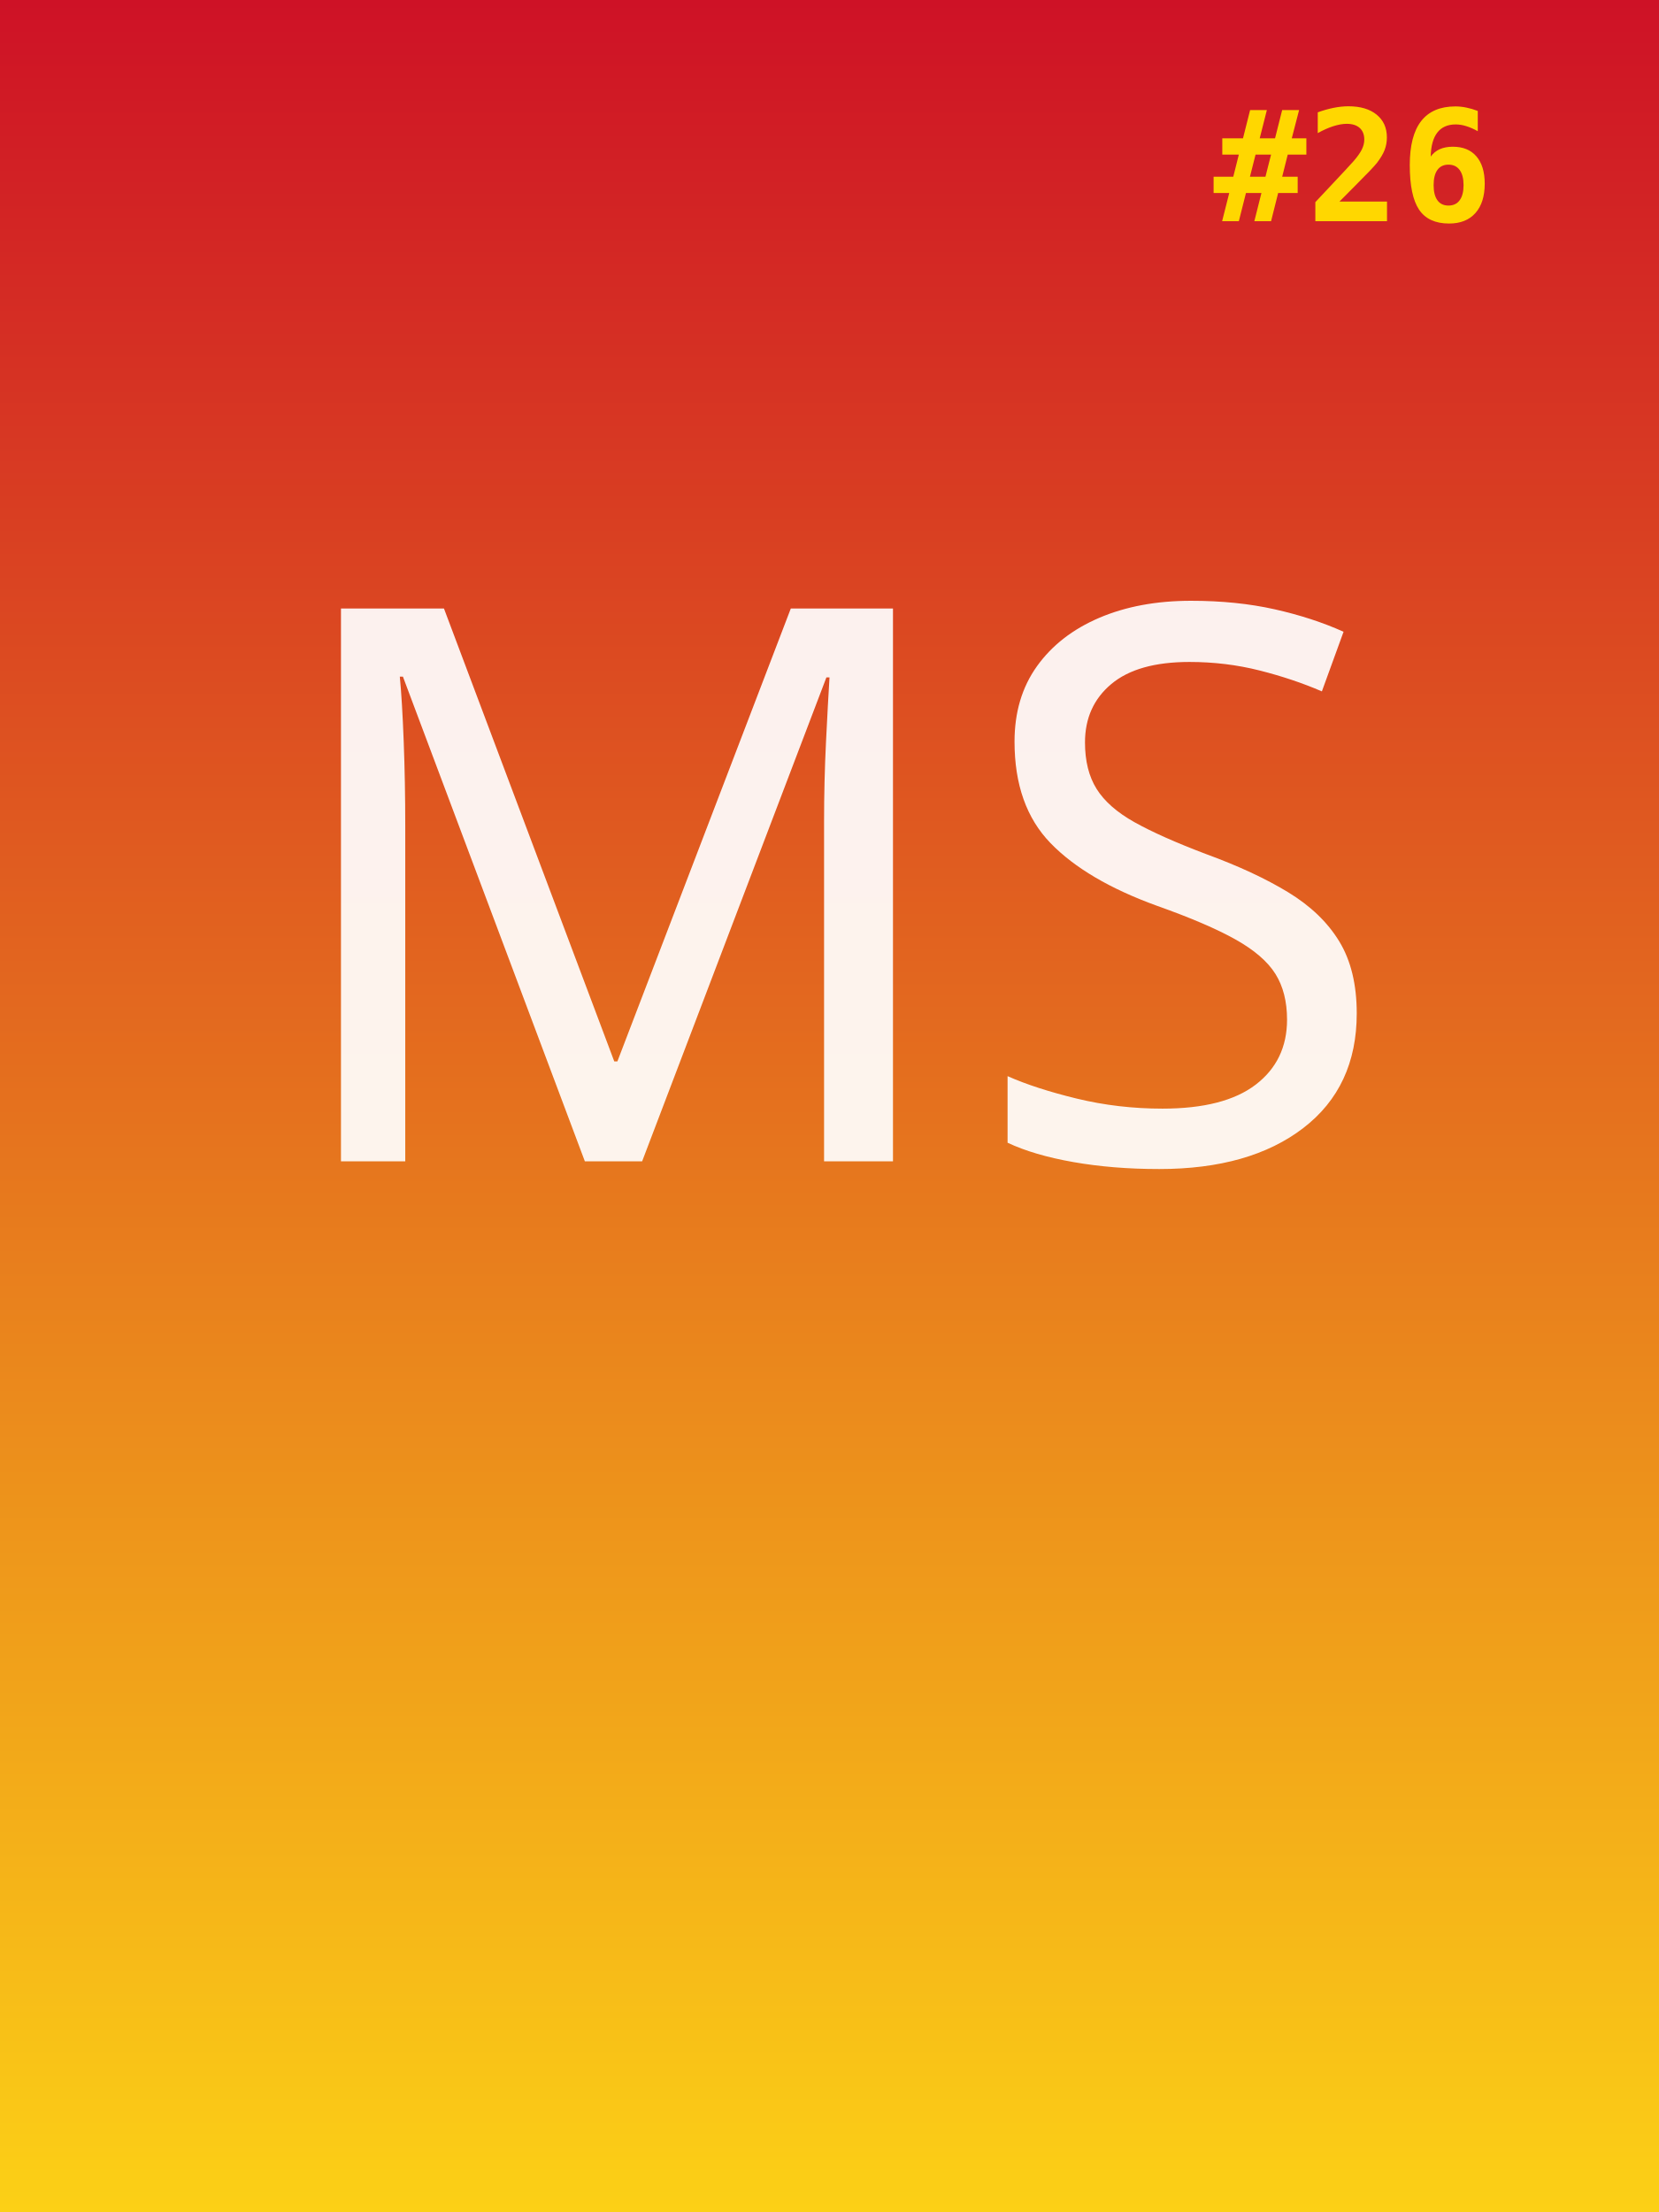
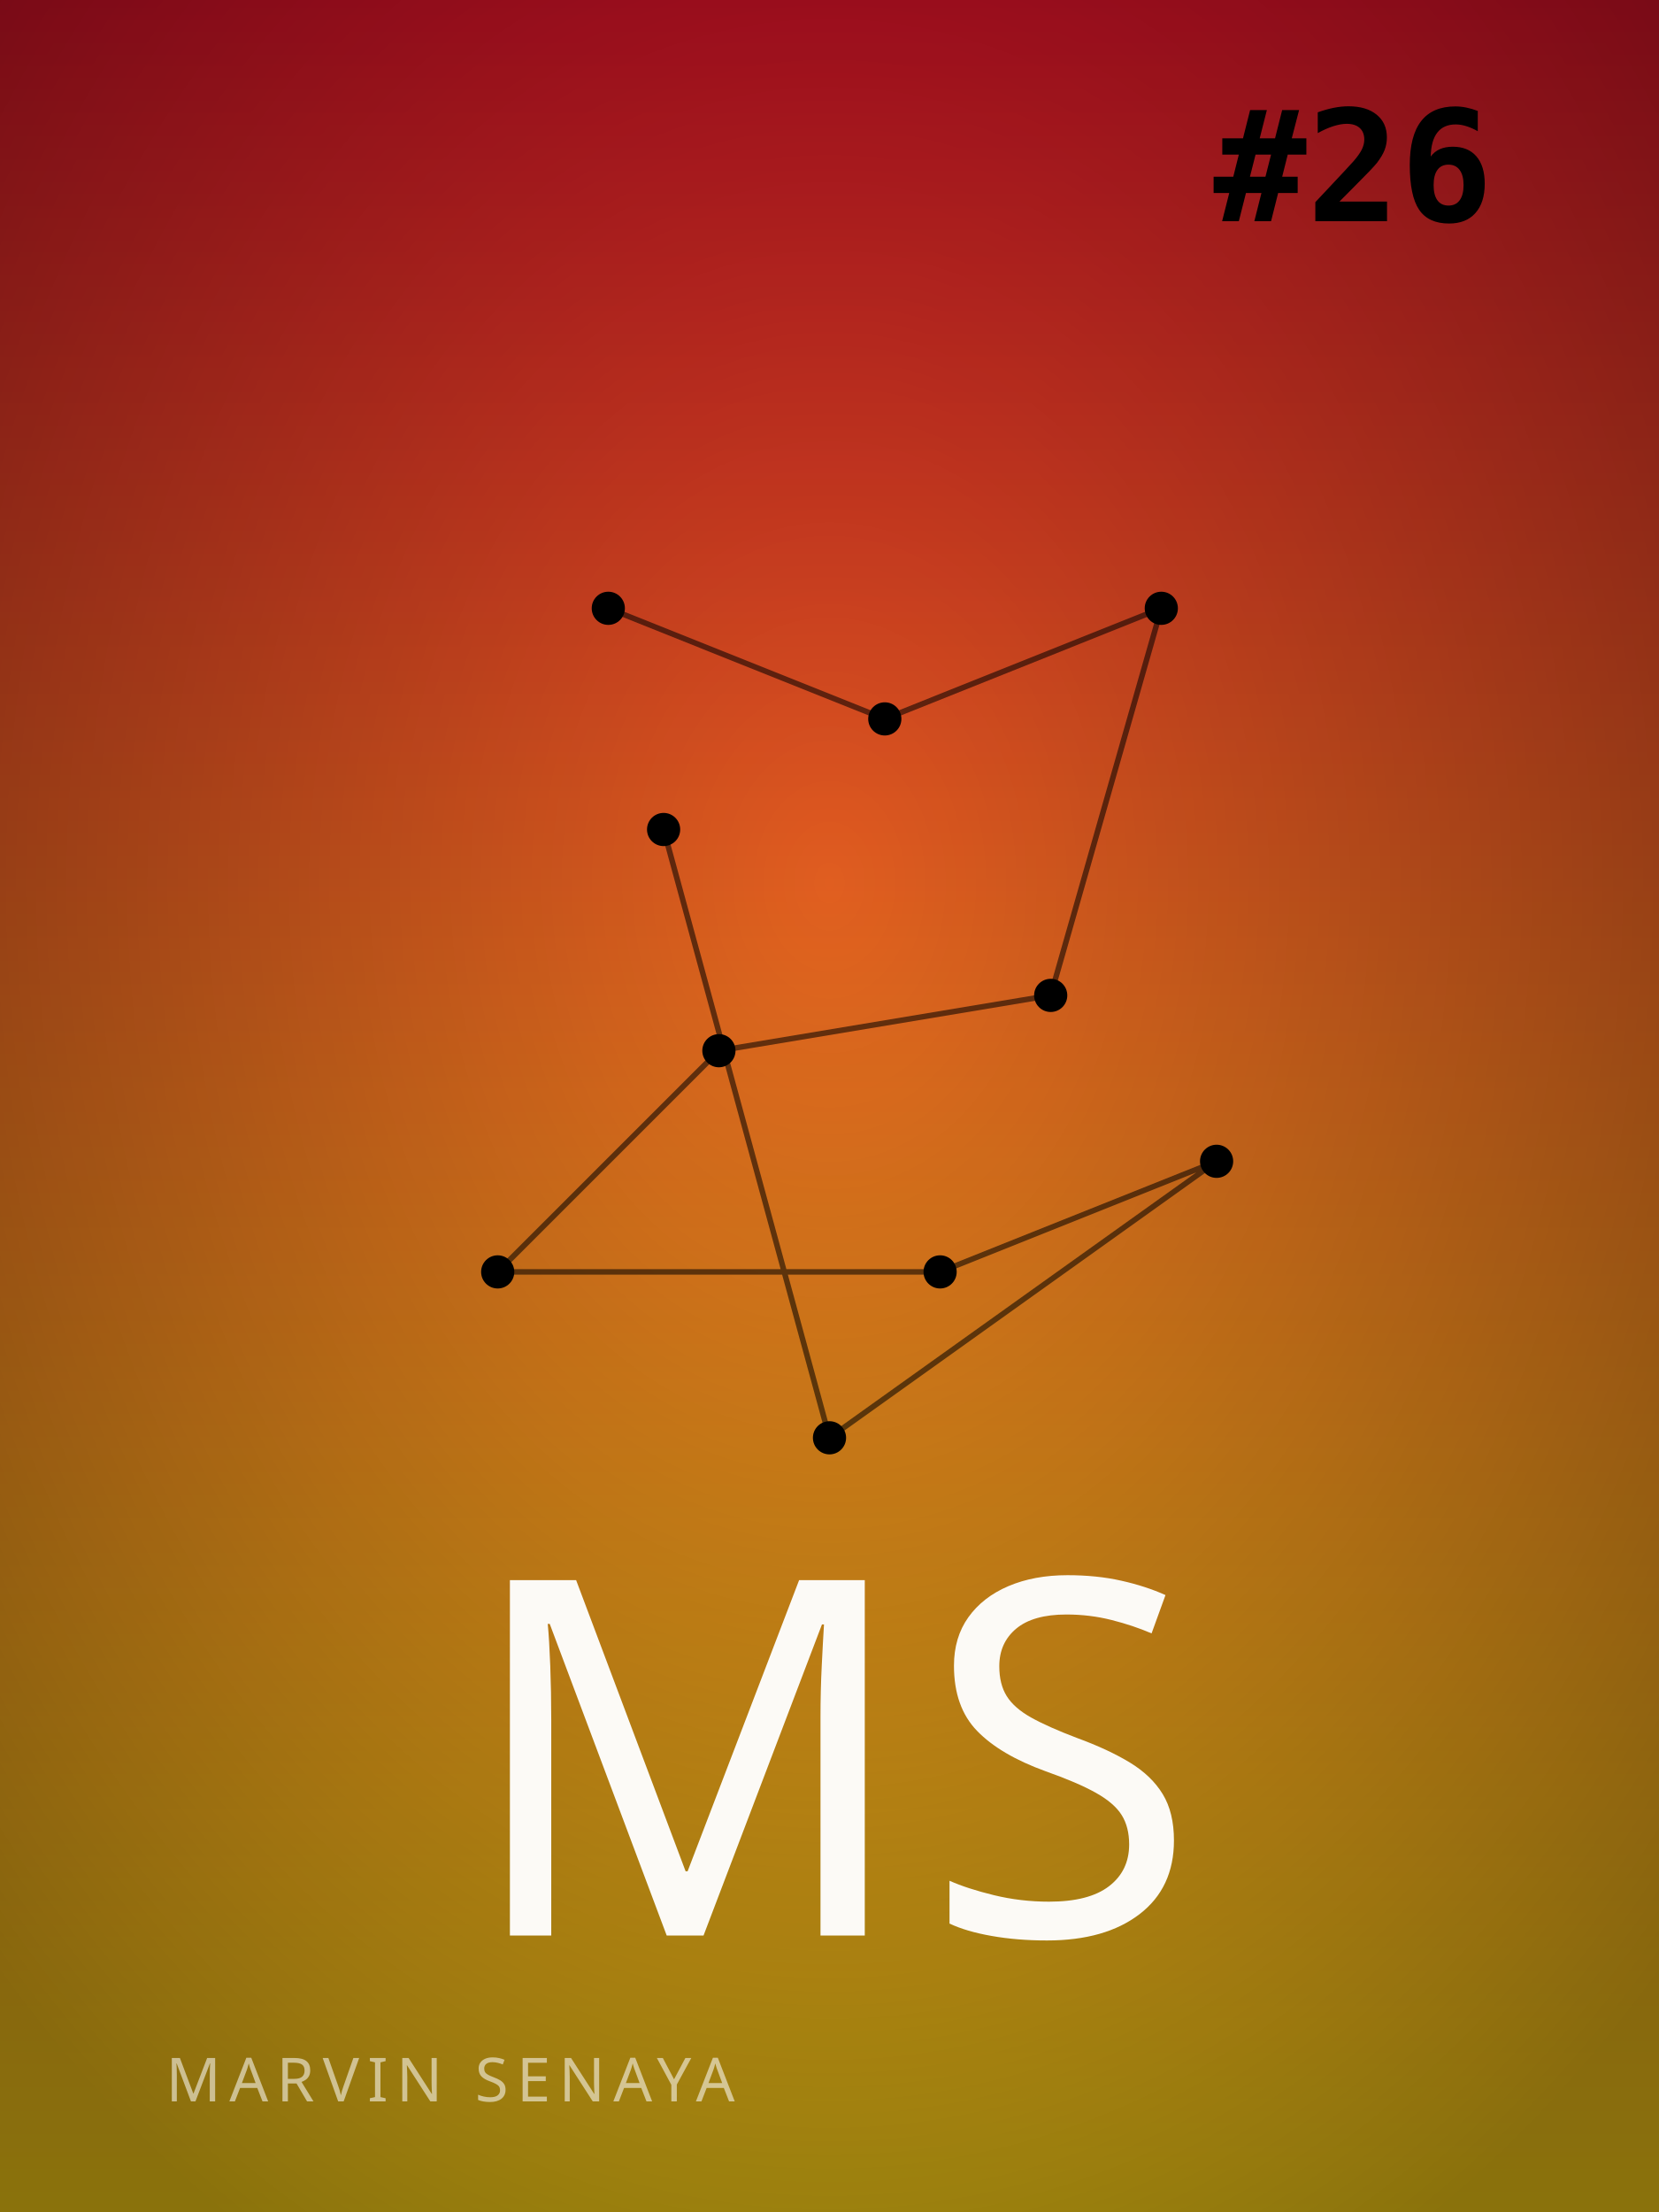
<svg xmlns="http://www.w3.org/2000/svg" viewBox="0 0 600 800" role="img" aria-labelledby="t">
  <defs>
-     <linearGradient id="g" x1="0" y1="0" x2="0" y2="1">
+     <linearGradient id="bg" x1="0" y1="0" x2="0" y2="1">
      <stop offset="0%" stop-color="#CE1126" />
      <stop offset="100%" stop-color="#FCD116" />
    </linearGradient>
+     <radialGradient id="vignette" cx="0.5" cy="0.4" r="0.7">
+       <stop offset="0%" stop-color="transparent" />
+       <stop offset="100%" stop-color="rgba(0,0,0,0.45)" />
+     </radialGradient>
  </defs>
-   <rect width="600" height="800" fill="url(#g)" />
-   <text x="300" y="420" text-anchor="middle" font-family="Anton, Impact, sans-serif" font-size="280" fill="#fff" opacity="0.92">MS</text>
-   <text x="540" y="80" text-anchor="end" font-family="JetBrains Mono, monospace" font-size="56" fill="#FFD700" font-weight="700">#26</text>
+   <rect width="600" height="800" fill="url(#bg)" />
+   <g>
+     <circle cx="220" cy="220" r="6" fill="#000000" />
+     <circle cx="320" cy="260" r="6" fill="#000000" />
+     <circle cx="420" cy="220" r="6" fill="#000000" />
+     <circle cx="380" cy="360" r="6" fill="#000000" />
+     <circle cx="260" cy="380" r="6" fill="#000000" />
+     <circle cx="180" cy="460" r="6" fill="#000000" />
+     <circle cx="340" cy="460" r="6" fill="#000000" />
+     <circle cx="440" cy="420" r="6" fill="#000000" />
+     <circle cx="300" cy="520" r="6" fill="#000000" />
+     <circle cx="240" cy="300" r="6" fill="#000000" />
+     <polyline points="220,220 320,260 420,220 380,360 260,380 180,460 340,460 440,420 300,520 240,300" fill="none" stroke="#000000" stroke-width="2" opacity="0.55" />
+   </g>
+   <rect width="600" height="800" fill="url(#vignette)" />
+   <text x="300" y="700" text-anchor="middle" font-family="Anton, Impact, sans-serif" font-size="180" fill="#fff" opacity="0.96" letter-spacing="4">MS</text>
+   <text x="540" y="80" text-anchor="end" font-family="JetBrains Mono, monospace" font-size="56" fill="#000000" font-weight="700">#26</text>
+   <text x="60" y="760" font-family="Anton, Impact, sans-serif" font-size="22" fill="#fff" opacity="0.55" letter-spacing="3">MARVIN SENAYA</text>
</svg>
